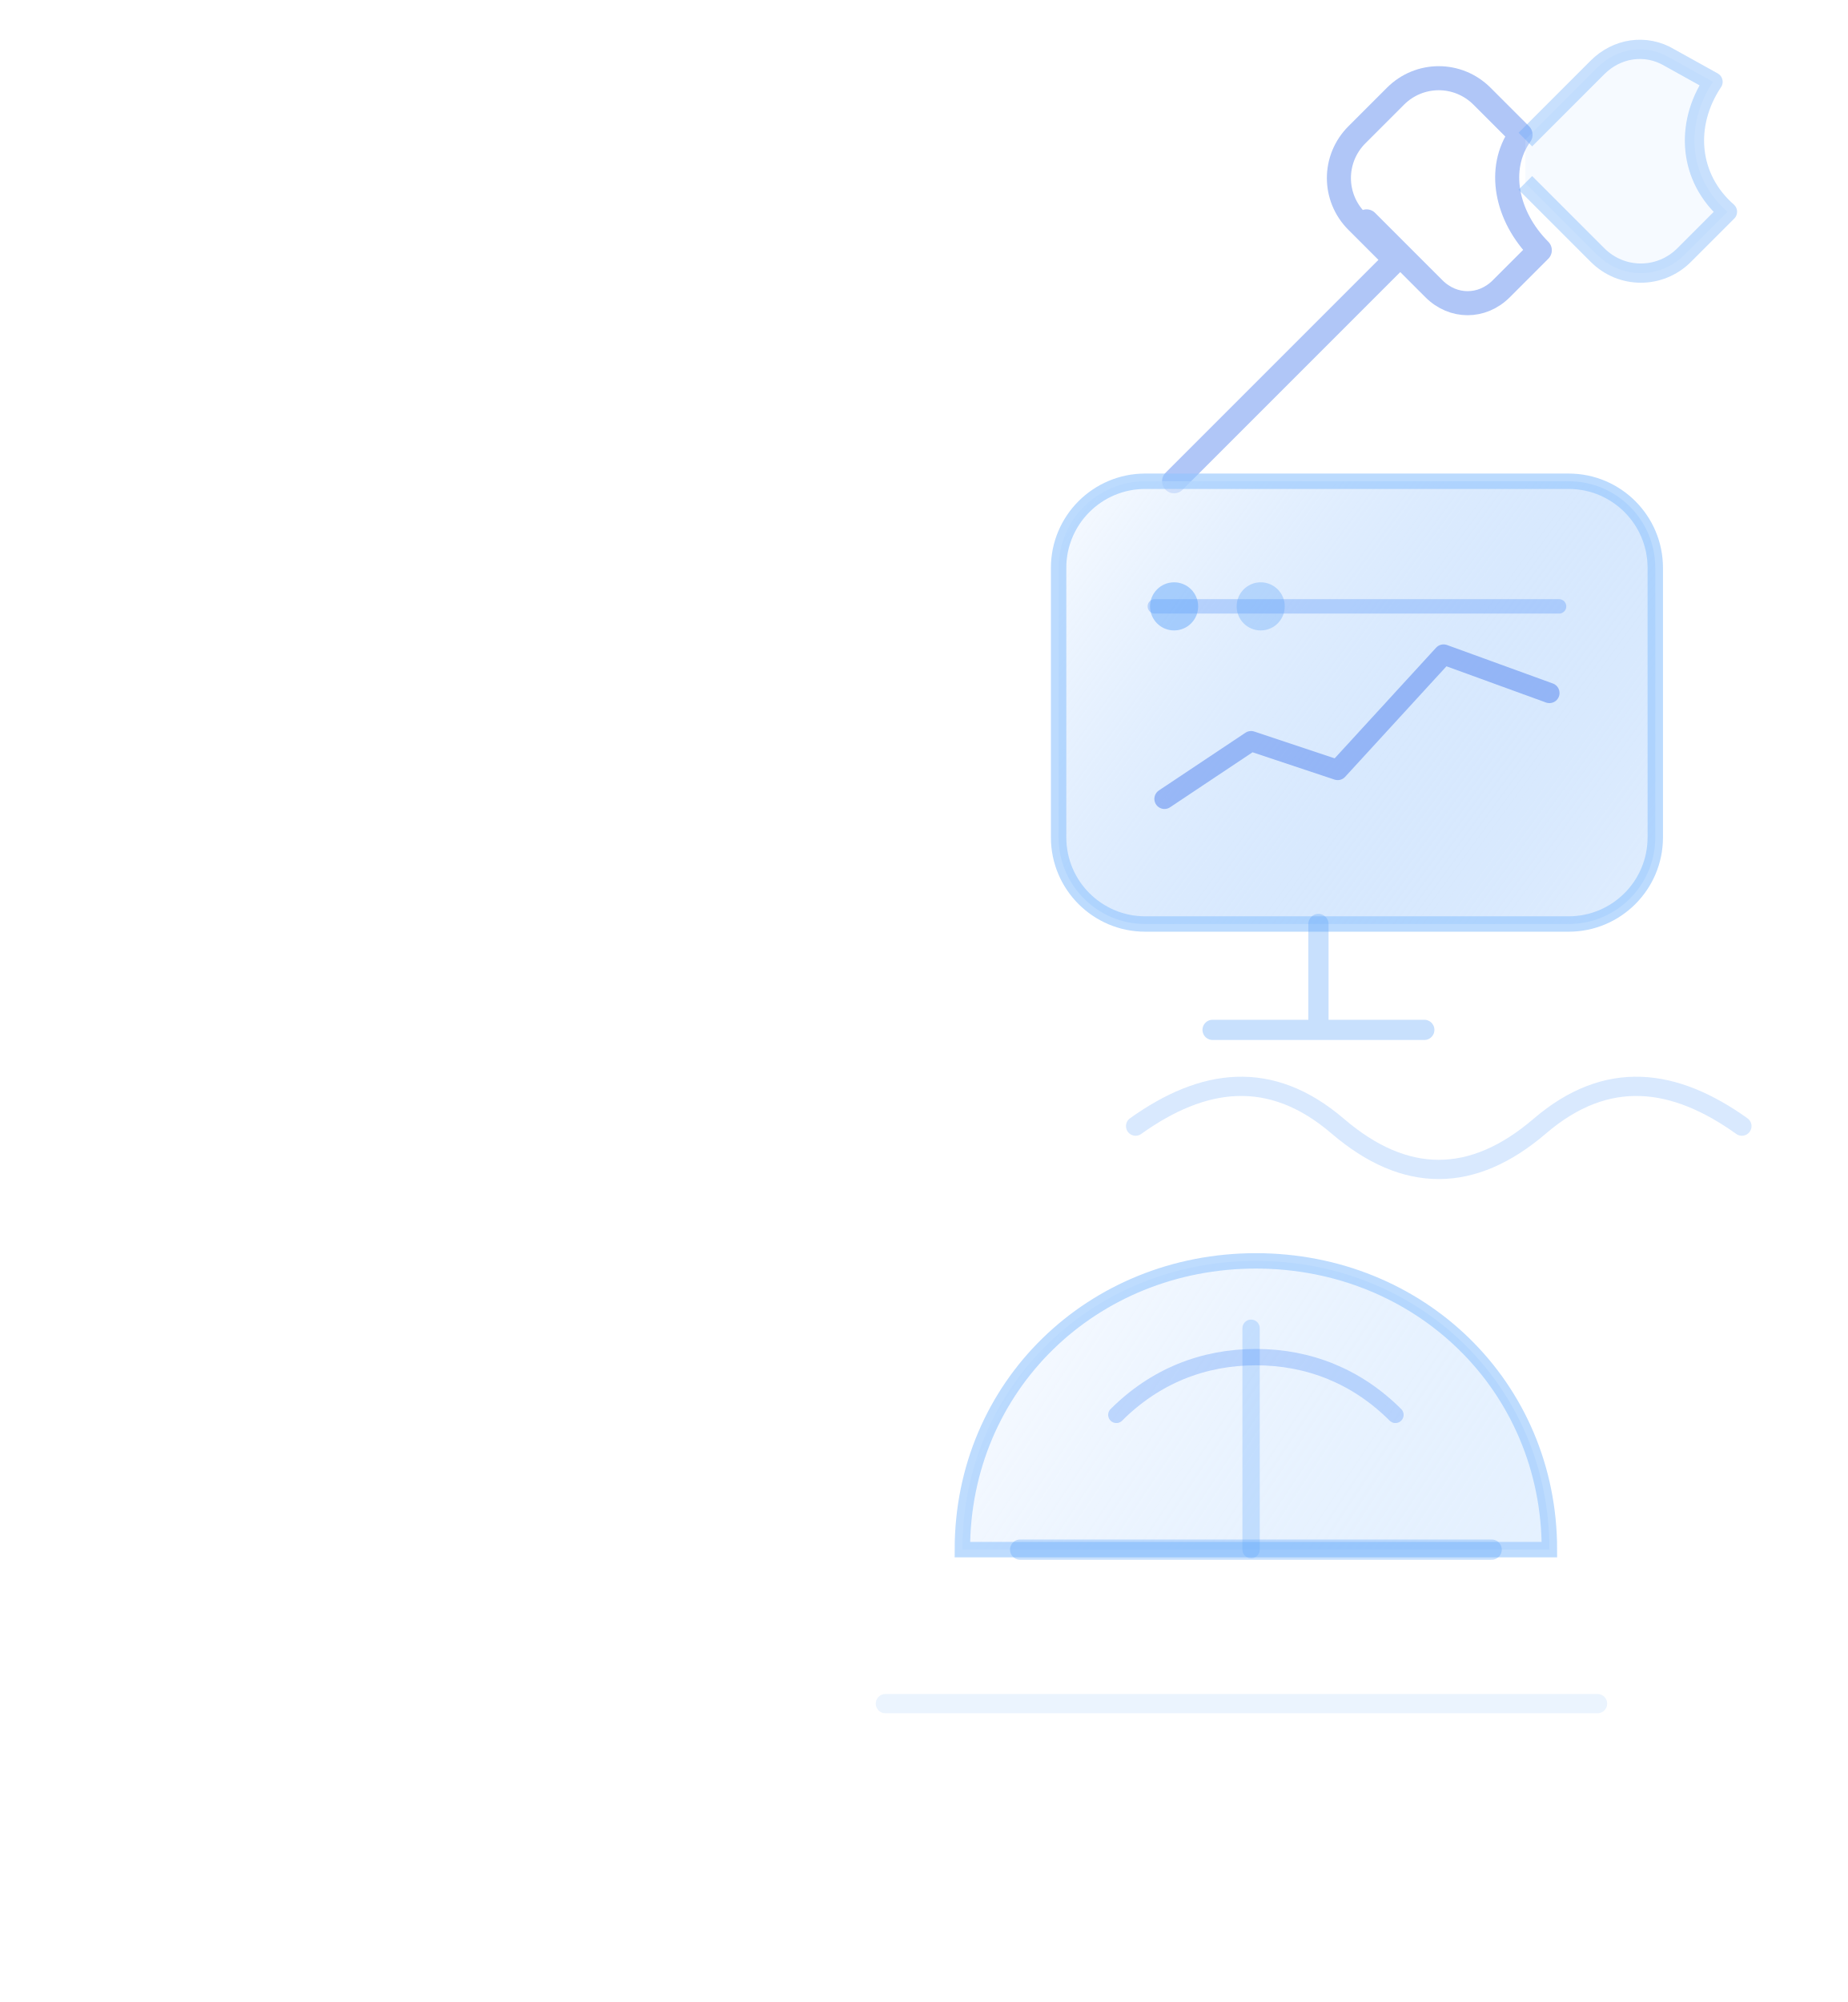
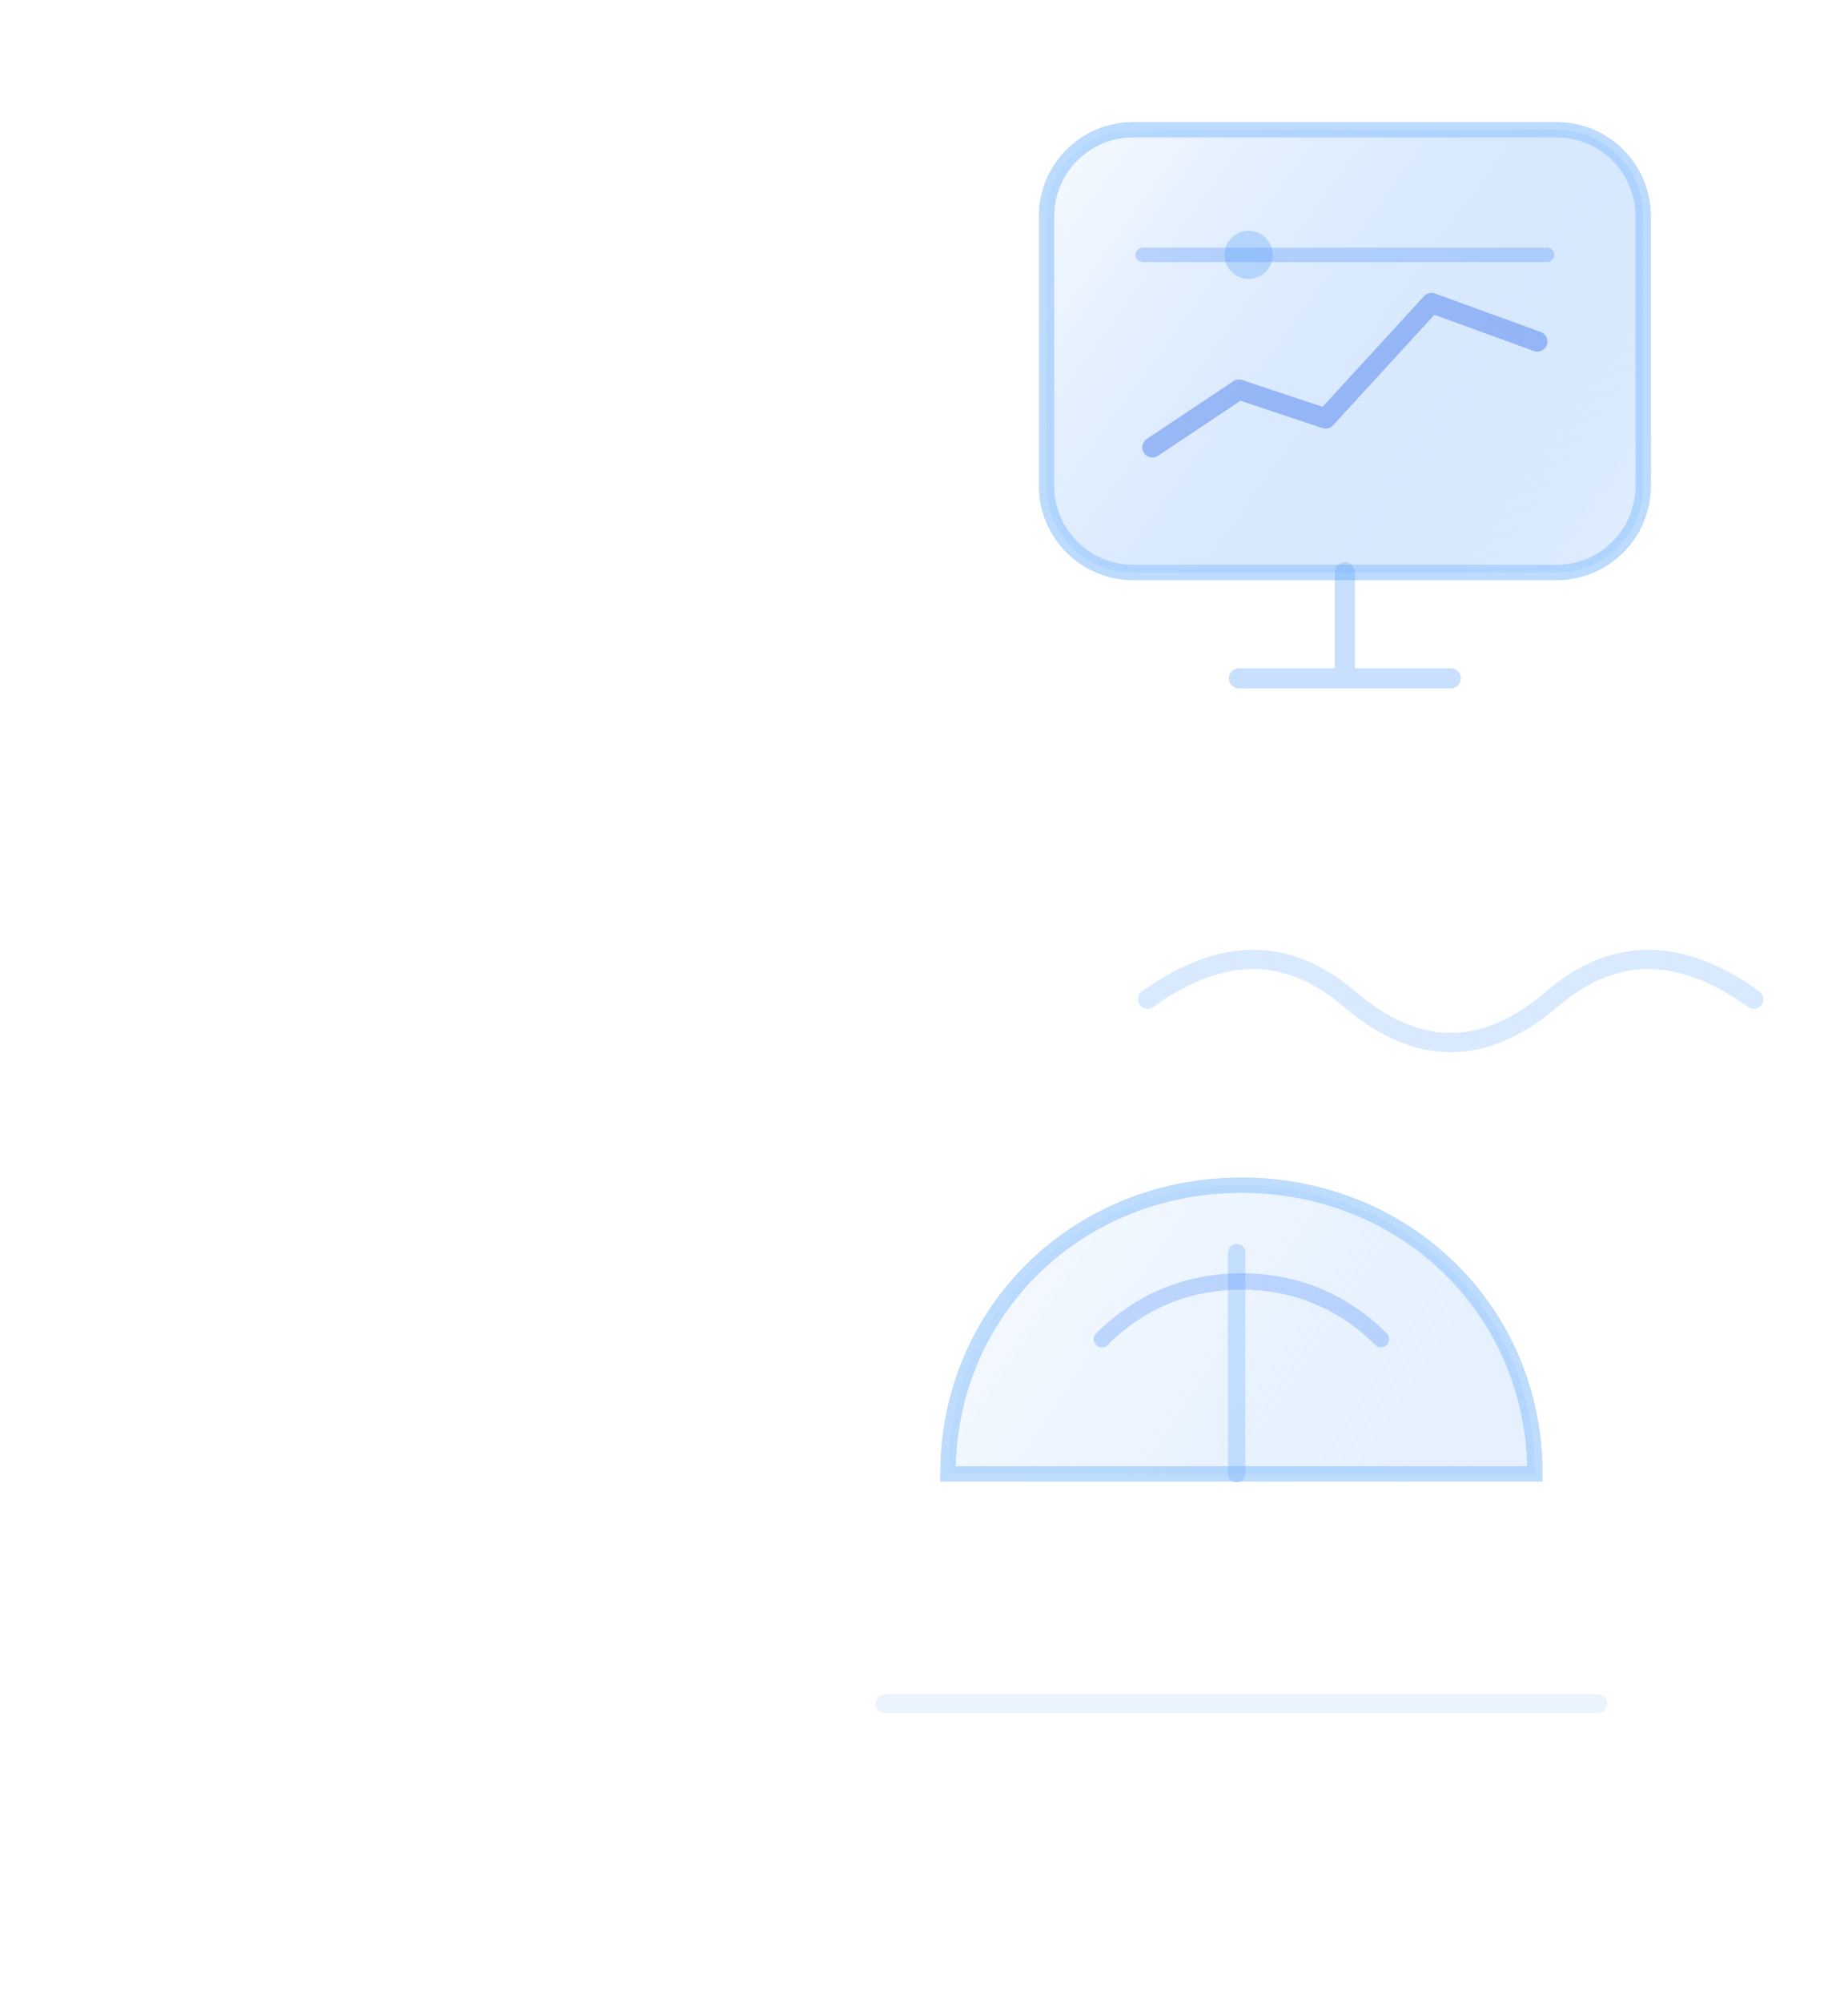
- <svg xmlns="http://www.w3.org/2000/svg" width="384" height="416" viewBox="0 0 384 416" fill="none">
+ <svg xmlns="http://www.w3.org/2000/svg" id="Capa_1" version="1.1" viewBox="0 0 384 416">
  <defs>
-     <linearGradient id="monitorFill" x1="220" y1="96" x2="344" y2="186" gradientUnits="userSpaceOnUse">
-       <stop stop-color="#F8FBFF" stop-opacity="0.7" />
-       <stop offset="1" stop-color="#60A5FA" stop-opacity="0.2" />
+     <style>
+       .st0 {
+         stroke-width: 3.6px;
+       }
+ 
+       .st0, .st1, .st2, .st3, .st4, .st5, .st6 {
+         fill: none;
+         stroke-linecap: round;
+       }
+ 
+       .st0, .st1, .st4 {
+         stroke-opacity: .28;
+       }
+ 
+       .st0, .st2, .st6 {
+         stroke: #60a5fa;
+       }
+ 
+       .st1 {
+         stroke-width: 3px;
+       }
+ 
+       .st1, .st4 {
+         stroke: #3b82f6;
+       }
+ 
+       .st2 {
+         stroke-opacity: .24;
+       }
+ 
+       .st2, .st3 {
+         stroke-width: 4px;
+       }
+ 
+       .st3 {
+         stroke-opacity: .18;
+       }
+ 
+       .st3, .st7, .st8 {
+         stroke: #93c5fd;
+       }
+ 
+       .st7 {
+         fill: url(#Degradado_sin_nombre);
+         stroke-opacity: .62;
+       }
+ 
+       .st7, .st8 {
+         stroke-width: 3.2px;
+       }
+ 
+       .st8 {
+         fill: url(#Degradado_sin_nombre_2);
+         stroke-opacity: .6;
+       }
+ 
+       .st4 {
+         stroke-width: 3.4px;
+       }
+ 
+       .st5 {
+         stroke: #2563eb;
+         stroke-linejoin: round;
+         stroke-opacity: .38;
+       }
+ 
+       .st5, .st6 {
+         stroke-width: 4.2px;
+       }
+ 
+       .st6 {
+         stroke-opacity: .34;
+       }
+ 
+       .st9 {
+         fill: #60a5fa;
+         fill-opacity: .34;
+       }
+     </style>
+     <linearGradient id="Degradado_sin_nombre" data-name="Degradado sin nombre" x1="215.11" y1="452.23" x2="339.11" y2="542.23" gradientTransform="translate(0 -426)" gradientUnits="userSpaceOnUse">
+       <stop offset="0" stop-color="#f8fbff" stop-opacity=".7" />
+       <stop offset="1" stop-color="#60a5fa" stop-opacity=".2" />
    </linearGradient>
-     <linearGradient id="helmetFill" x1="212" y1="276" x2="338" y2="360" gradientUnits="userSpaceOnUse">
-       <stop stop-color="#EEF5FF" stop-opacity="0.56" />
-       <stop offset="1" stop-color="#93C5FD" stop-opacity="0.22" />
+     <linearGradient id="Degradado_sin_nombre_2" data-name="Degradado sin nombre 2" x1="210.27" y1="684.38" x2="336.27" y2="768.38" gradientTransform="translate(0 -426)" gradientUnits="userSpaceOnUse">
+       <stop offset="0" stop-color="#eef5ff" stop-opacity=".56" />
+       <stop offset="1" stop-color="#93c5fd" stop-opacity=".22" />
    </linearGradient>
  </defs>
-   <path d="M284 46L298 60C302 64 308 64 312 60L320 52C313 45 311 35 316 28L308 20C303 15 295 15 290 20L282 28C277 33 277 41 282 46L290 54L244 100" stroke="#2563EB" stroke-width="5" stroke-linecap="round" stroke-linejoin="round" stroke-opacity="0.36" />
-   <path d="M317 29L332 14C336 10 342 9 347 12L356 17C350 26 351 37 359 44L350 53C345 58 337 58 332 53L317 38" fill="#DBEAFE" fill-opacity="0.24" stroke="#60A5FA" stroke-width="4" stroke-linejoin="round" stroke-opacity="0.34" />
-   <rect x="220" y="100" width="124" height="92" rx="18" fill="url(#monitorFill)" stroke="#93C5FD" stroke-width="3.2" stroke-opacity="0.62" />
-   <path d="M240 126H324" stroke="#3B82F6" stroke-width="3" stroke-linecap="round" stroke-opacity="0.28" />
-   <circle cx="244" cy="126" r="5" fill="#60A5FA" fill-opacity="0.48" />
-   <circle cx="262" cy="126" r="5" fill="#60A5FA" fill-opacity="0.34" />
-   <path d="M242 166L260 154L278 160L300 136L322 144" stroke="#2563EB" stroke-width="4.2" stroke-linecap="round" stroke-linejoin="round" stroke-opacity="0.38" />
-   <path d="M274 192V214M252 214H296" stroke="#60A5FA" stroke-width="4.2" stroke-linecap="round" stroke-opacity="0.34" />
-   <path d="M236 234C250 224 264 222 278 234C292 246 306 246 320 234C334 222 348 224 362 234" stroke="#60A5FA" stroke-width="4" stroke-linecap="round" stroke-opacity="0.24" />
-   <path d="M200 322C200 288 227 262 261 262C295 262 322 288 322 322H200Z" fill="url(#helmetFill)" stroke="#93C5FD" stroke-width="3.2" stroke-opacity="0.6" />
-   <path d="M212 322H310" stroke="#60A5FA" stroke-width="4.2" stroke-linecap="round" stroke-opacity="0.34" />
-   <path d="M260 276V322" stroke="#60A5FA" stroke-width="3.6" stroke-linecap="round" stroke-opacity="0.28" />
-   <path d="M232 294C240 286 250 282 261 282C272 282 282 286 290 294" stroke="#3B82F6" stroke-width="3.4" stroke-linecap="round" stroke-opacity="0.28" />
-   <path d="M184 354H332" stroke="#93C5FD" stroke-width="4" stroke-linecap="round" stroke-opacity="0.18" />
+   <rect class="st7" x="217.49" y="26.96" width="124" height="92" rx="18" ry="18" />
+   <path class="st1" d="M237.49,52.96h84" />
+   <circle class="st9" cx="259.49" cy="52.96" r="5" />
+   <path class="st5" d="M239.49,92.96l18-12,18,6,22-24,22,8" />
+   <path class="st6" d="M279.49,118.96v22M257.49,140.96h44" />
+   <path class="st2" d="M238.49,207.63c14-10,28-12,42,0,14,12,28,12,42,0s28-10,42,0" />
+   <path class="st8" d="M197,306.27c0-34,27-60,61-60s61,26,61,60h-122,0Z" />
+   <path class="st0" d="M257,260.27v46" />
+   <path class="st4" d="M229,278.27c8-8,18-12,29-12s21,4,29,12" />
+   <path class="st3" d="M184,354h148" />
</svg>
